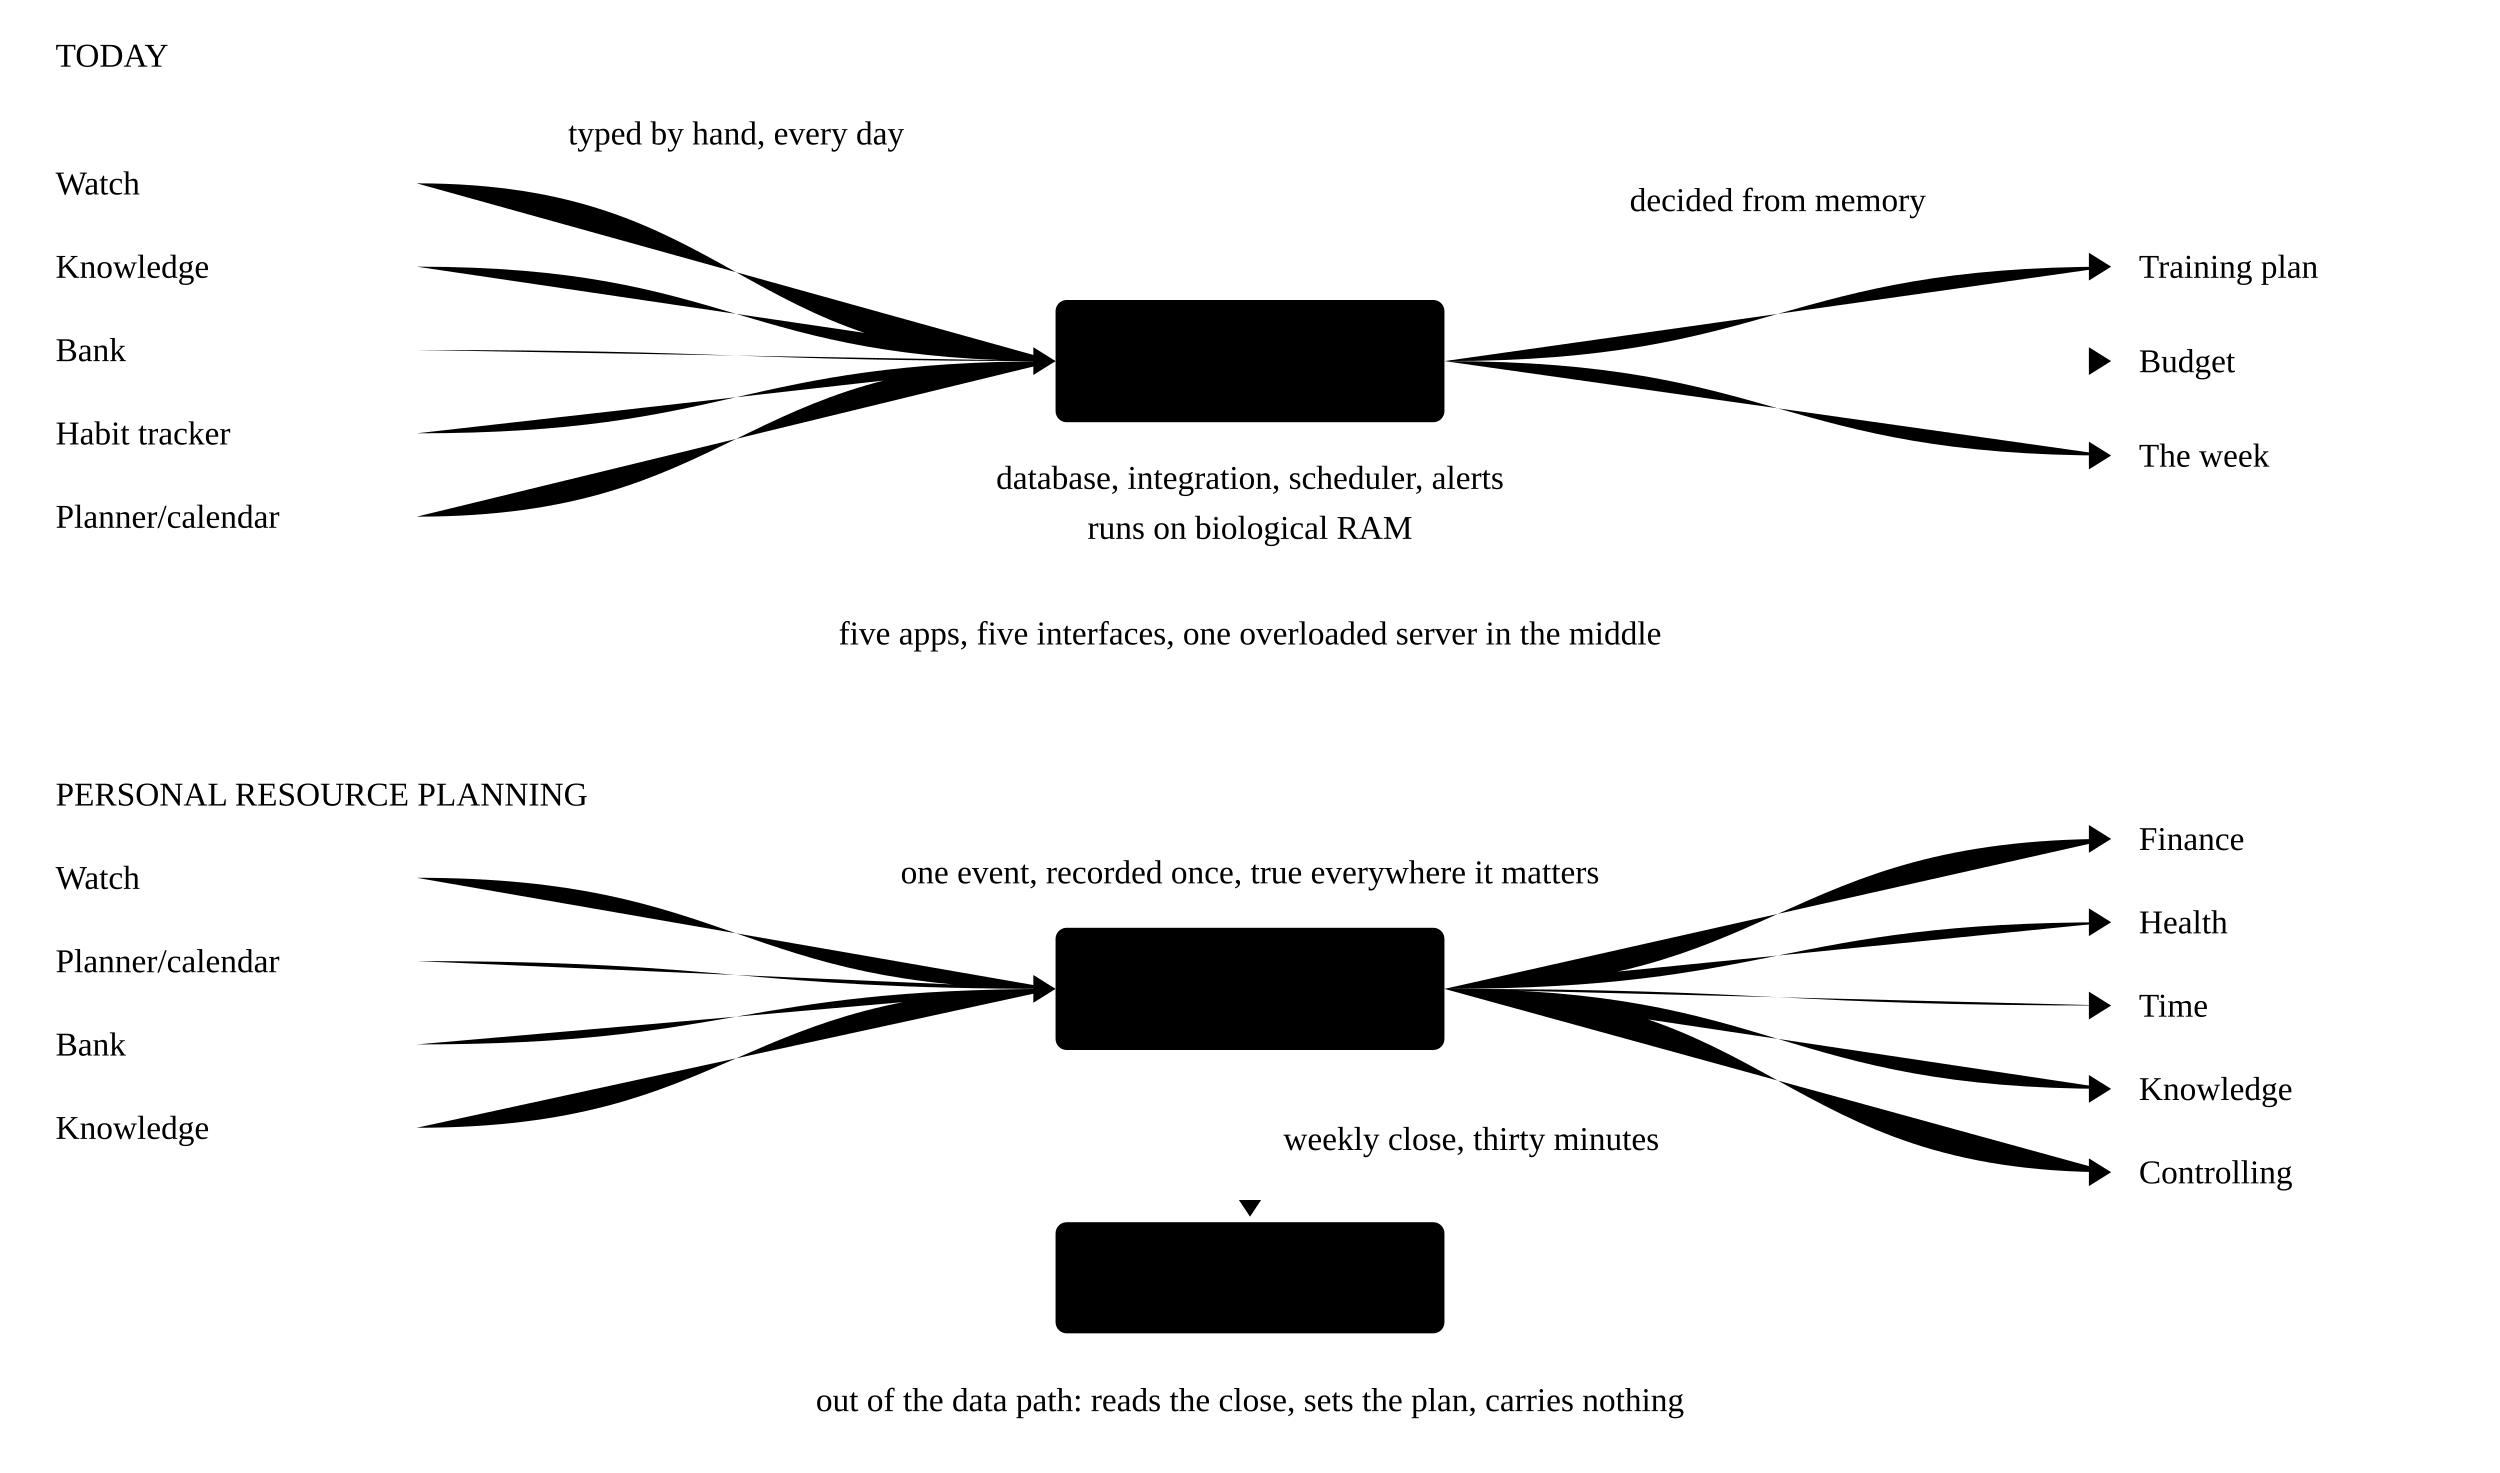
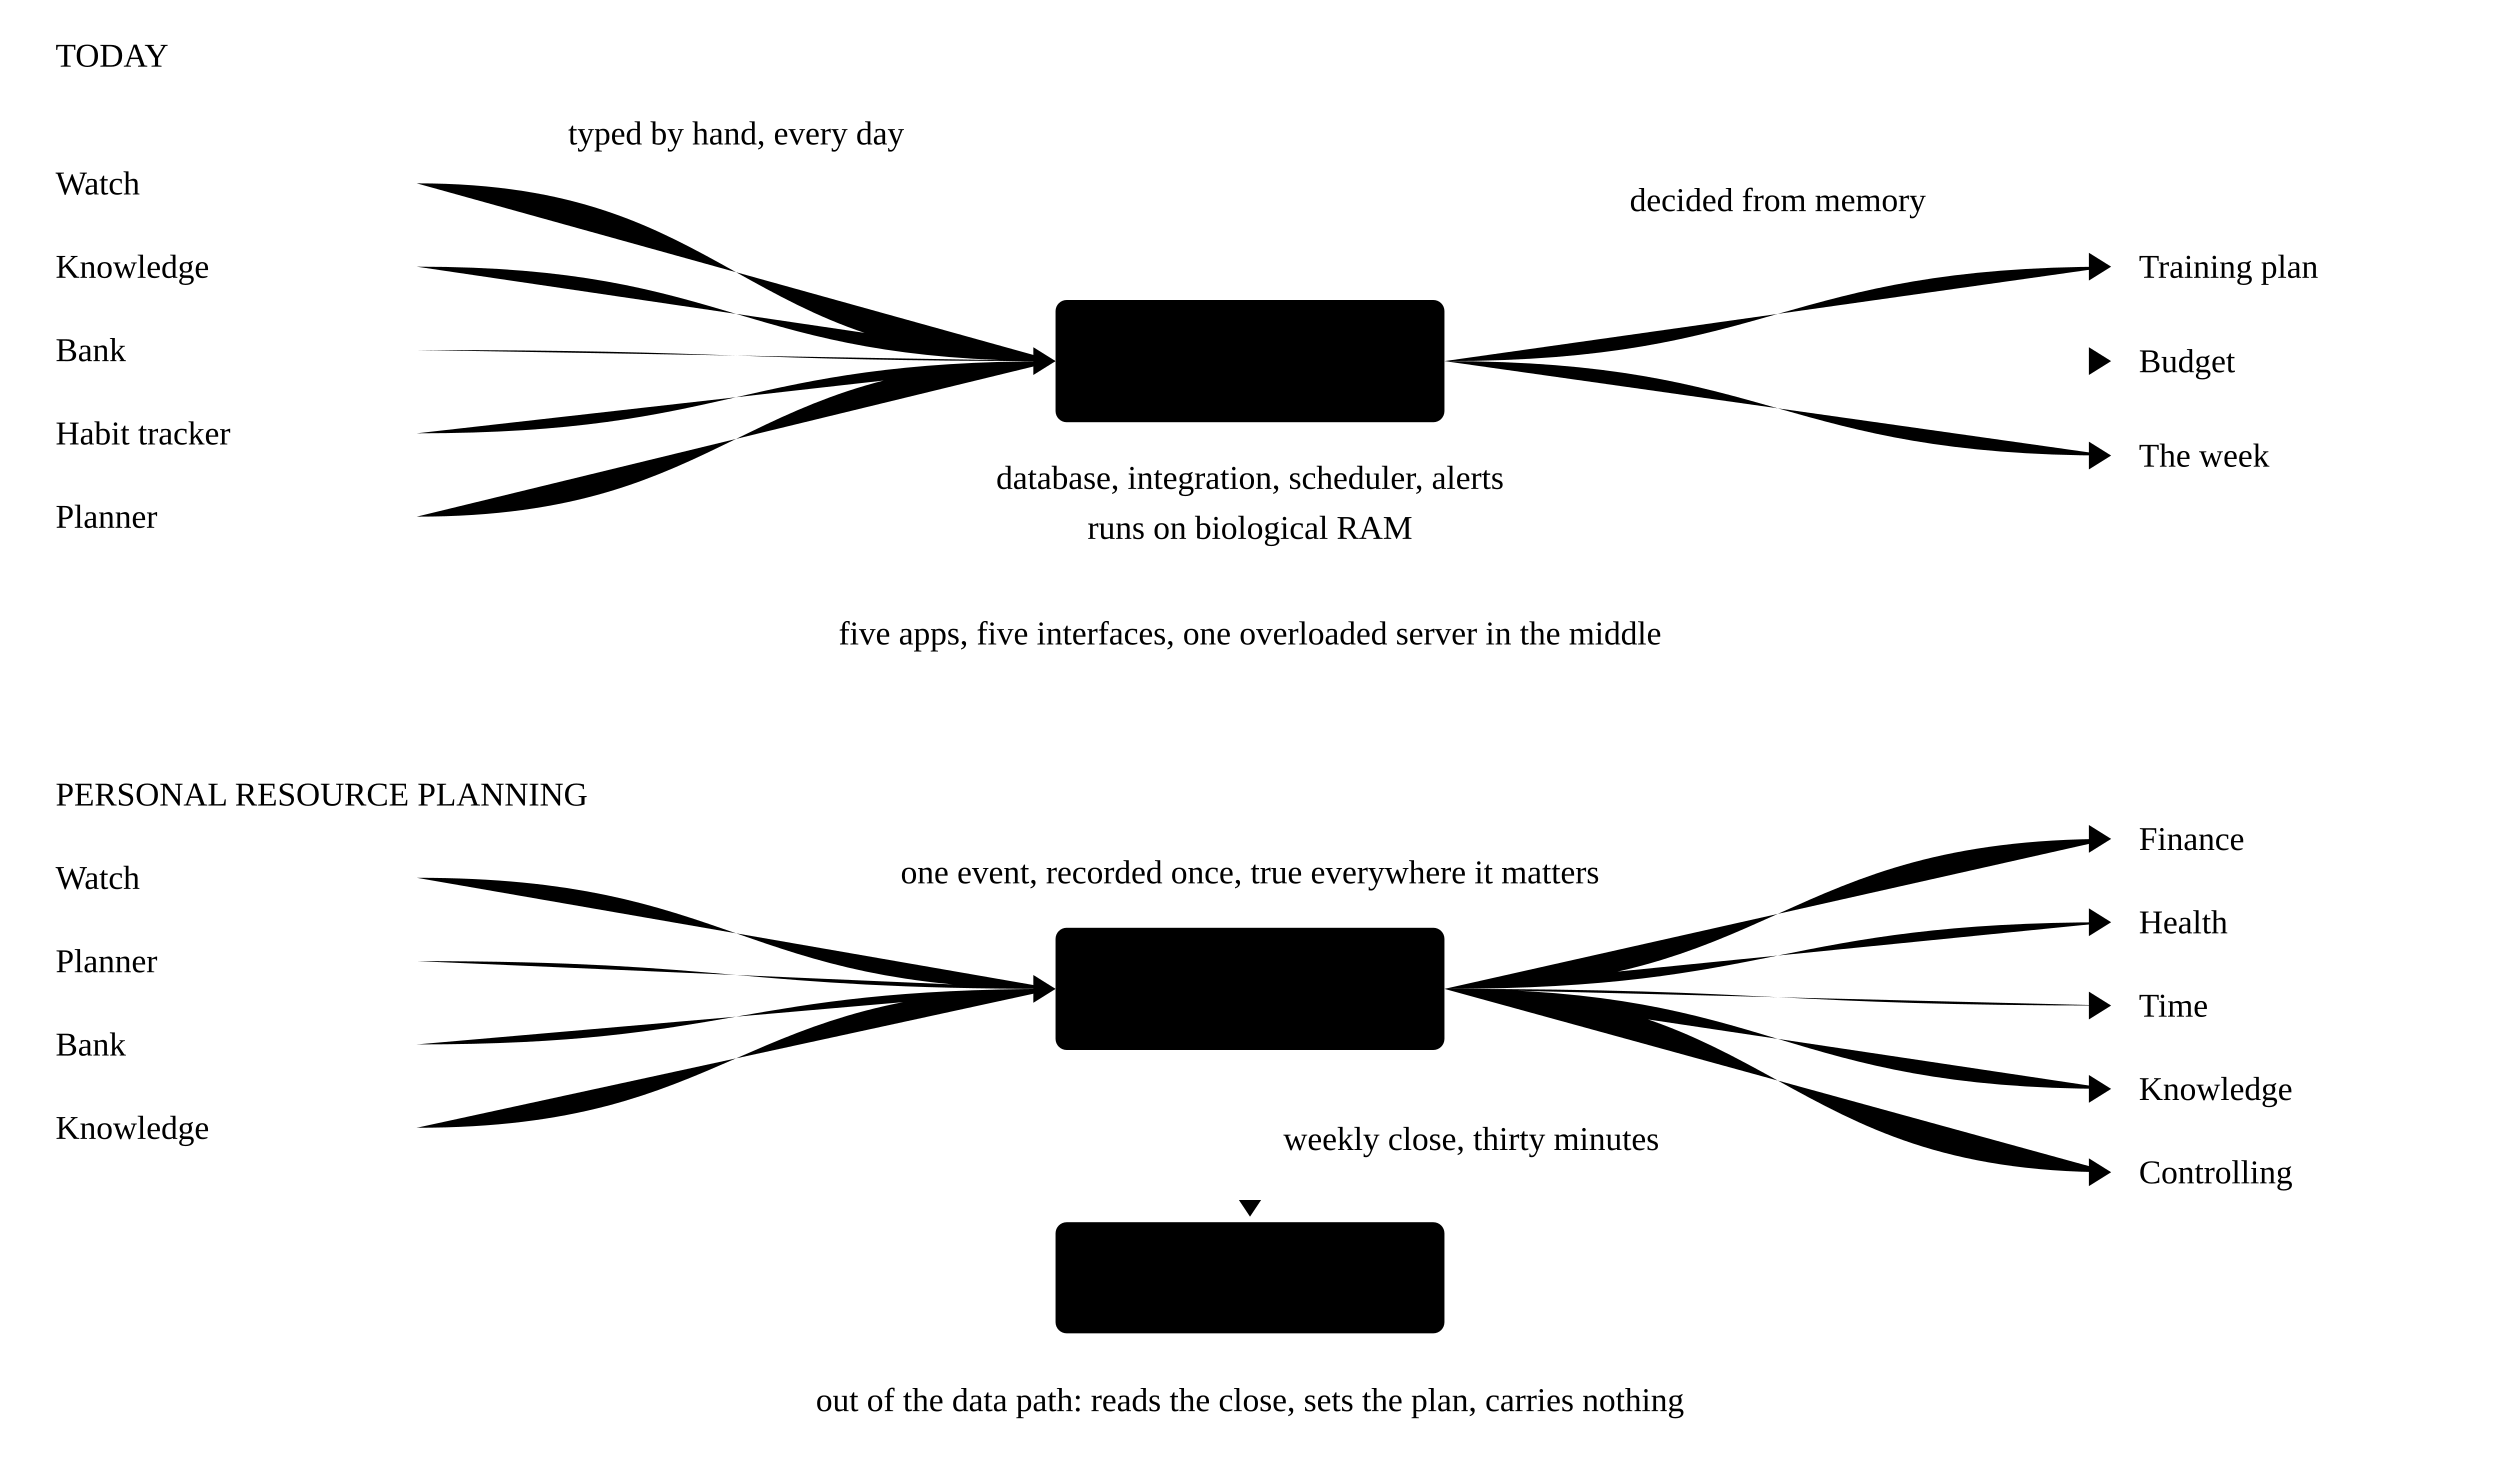
<svg xmlns="http://www.w3.org/2000/svg" viewBox="0 0 900 530" role="img" aria-label="Today, five tools each connect only through the head, which integrates them by hand and decides from memory. In a Personal Resource Planning system, the watch, planner, bank and knowledge notes post into one journal that the modules read, and the head only reads the weekly close.">
  <text class="label accent" x="20" y="24">TODAY</text>
  <text x="20" y="70">Watch</text>
  <text x="20" y="100">Knowledge</text>
  <text x="20" y="130">Bank</text>
  <text x="20" y="160">Habit tracker</text>
-   <text x="20" y="190">Planner/calendar</text>
+   <text x="20" y="190">Planner</text>
  <path class="dim" d="M150 66c115 0 115 64 230 64M150 96c115 0 115 34 230 34M150 126c115 0 115 4 230 4M150 156c115 0 115-26 230-26M150 186c115 0 115-56 230-56" />
  <path class="dim" d="M372 125l8 5-8 5" />
  <text class="small" x="265" y="52" text-anchor="middle">typed by hand, every day</text>
  <rect class="box" x="380" y="108" width="140" height="44" rx="4" />
  <text x="450" y="135" text-anchor="middle">Head</text>
  <text class="small" x="450" y="176" text-anchor="middle">database, integration, scheduler, alerts</text>
  <text class="small" x="450" y="194" text-anchor="middle">runs on biological RAM</text>
  <path class="dim" d="M520 130c120 0 120-34 240-34M520 130h240M520 130c120 0 120 34 240 34" />
  <path class="dim" d="M752 91l8 5-8 5M752 125l8 5-8 5M752 159l8 5-8 5" />
  <text class="small" x="640" y="76" text-anchor="middle">decided from memory</text>
  <text x="770" y="100">Training plan</text>
  <text x="770" y="134">Budget</text>
  <text x="770" y="168">The week</text>
  <text class="small" x="450" y="232" text-anchor="middle">five apps, five interfaces, one overloaded server in the middle</text>
  <path class="rule" d="M20 256h860" />
  <text class="label small" x="20" y="290">PERSONAL RESOURCE PLANNING</text>
  <text x="20" y="320">Watch</text>
-   <text x="20" y="350">Planner/calendar</text>
+   <text x="20" y="350">Planner</text>
  <text x="20" y="380">Bank</text>
  <text x="20" y="410">Knowledge</text>
  <path class="flow" d="M150 316c115 0 115 40 230 40M150 346c115 0 115 10 230 10M150 376c115 0 115-20 230-20M150 406c115 0 115-50 230-50" />
  <path class="flow" d="M372 351l8 5-8 5" />
  <text class="small accent" x="450" y="318" text-anchor="middle">one event, recorded once, true everywhere it matters</text>
  <rect class="box" x="380" y="334" width="140" height="44" rx="4" />
  <text x="450" y="361" text-anchor="middle">Journal</text>
  <path class="flow" d="M520 356c120 0 120-54 240-54M520 356c120 0 120-24 240-24M520 356c120 0 120 6 240 6M520 356c120 0 120 36 240 36M520 356c120 0 120 66 240 66" />
  <path class="flow" d="M752 297l8 5-8 5M752 327l8 5-8 5M752 357l8 5-8 5M752 387l8 5-8 5M752 417l8 5-8 5" />
  <text x="770" y="306">Finance</text>
  <text x="770" y="336">Health</text>
  <text x="770" y="366">Time</text>
  <text x="770" y="396">Knowledge</text>
  <text x="770" y="426">Controlling</text>
  <path class="dim dash" d="M450 378v60" />
  <path class="dim" d="M446 432l4 6 4-6" />
  <text class="small" x="462" y="414">weekly close, thirty minutes</text>
  <rect class="box" x="380" y="440" width="140" height="40" rx="4" />
  <text x="450" y="465" text-anchor="middle">Head</text>
  <text class="small" x="450" y="508" text-anchor="middle">out of the data path: reads the close, sets the plan, carries nothing</text>
</svg>
